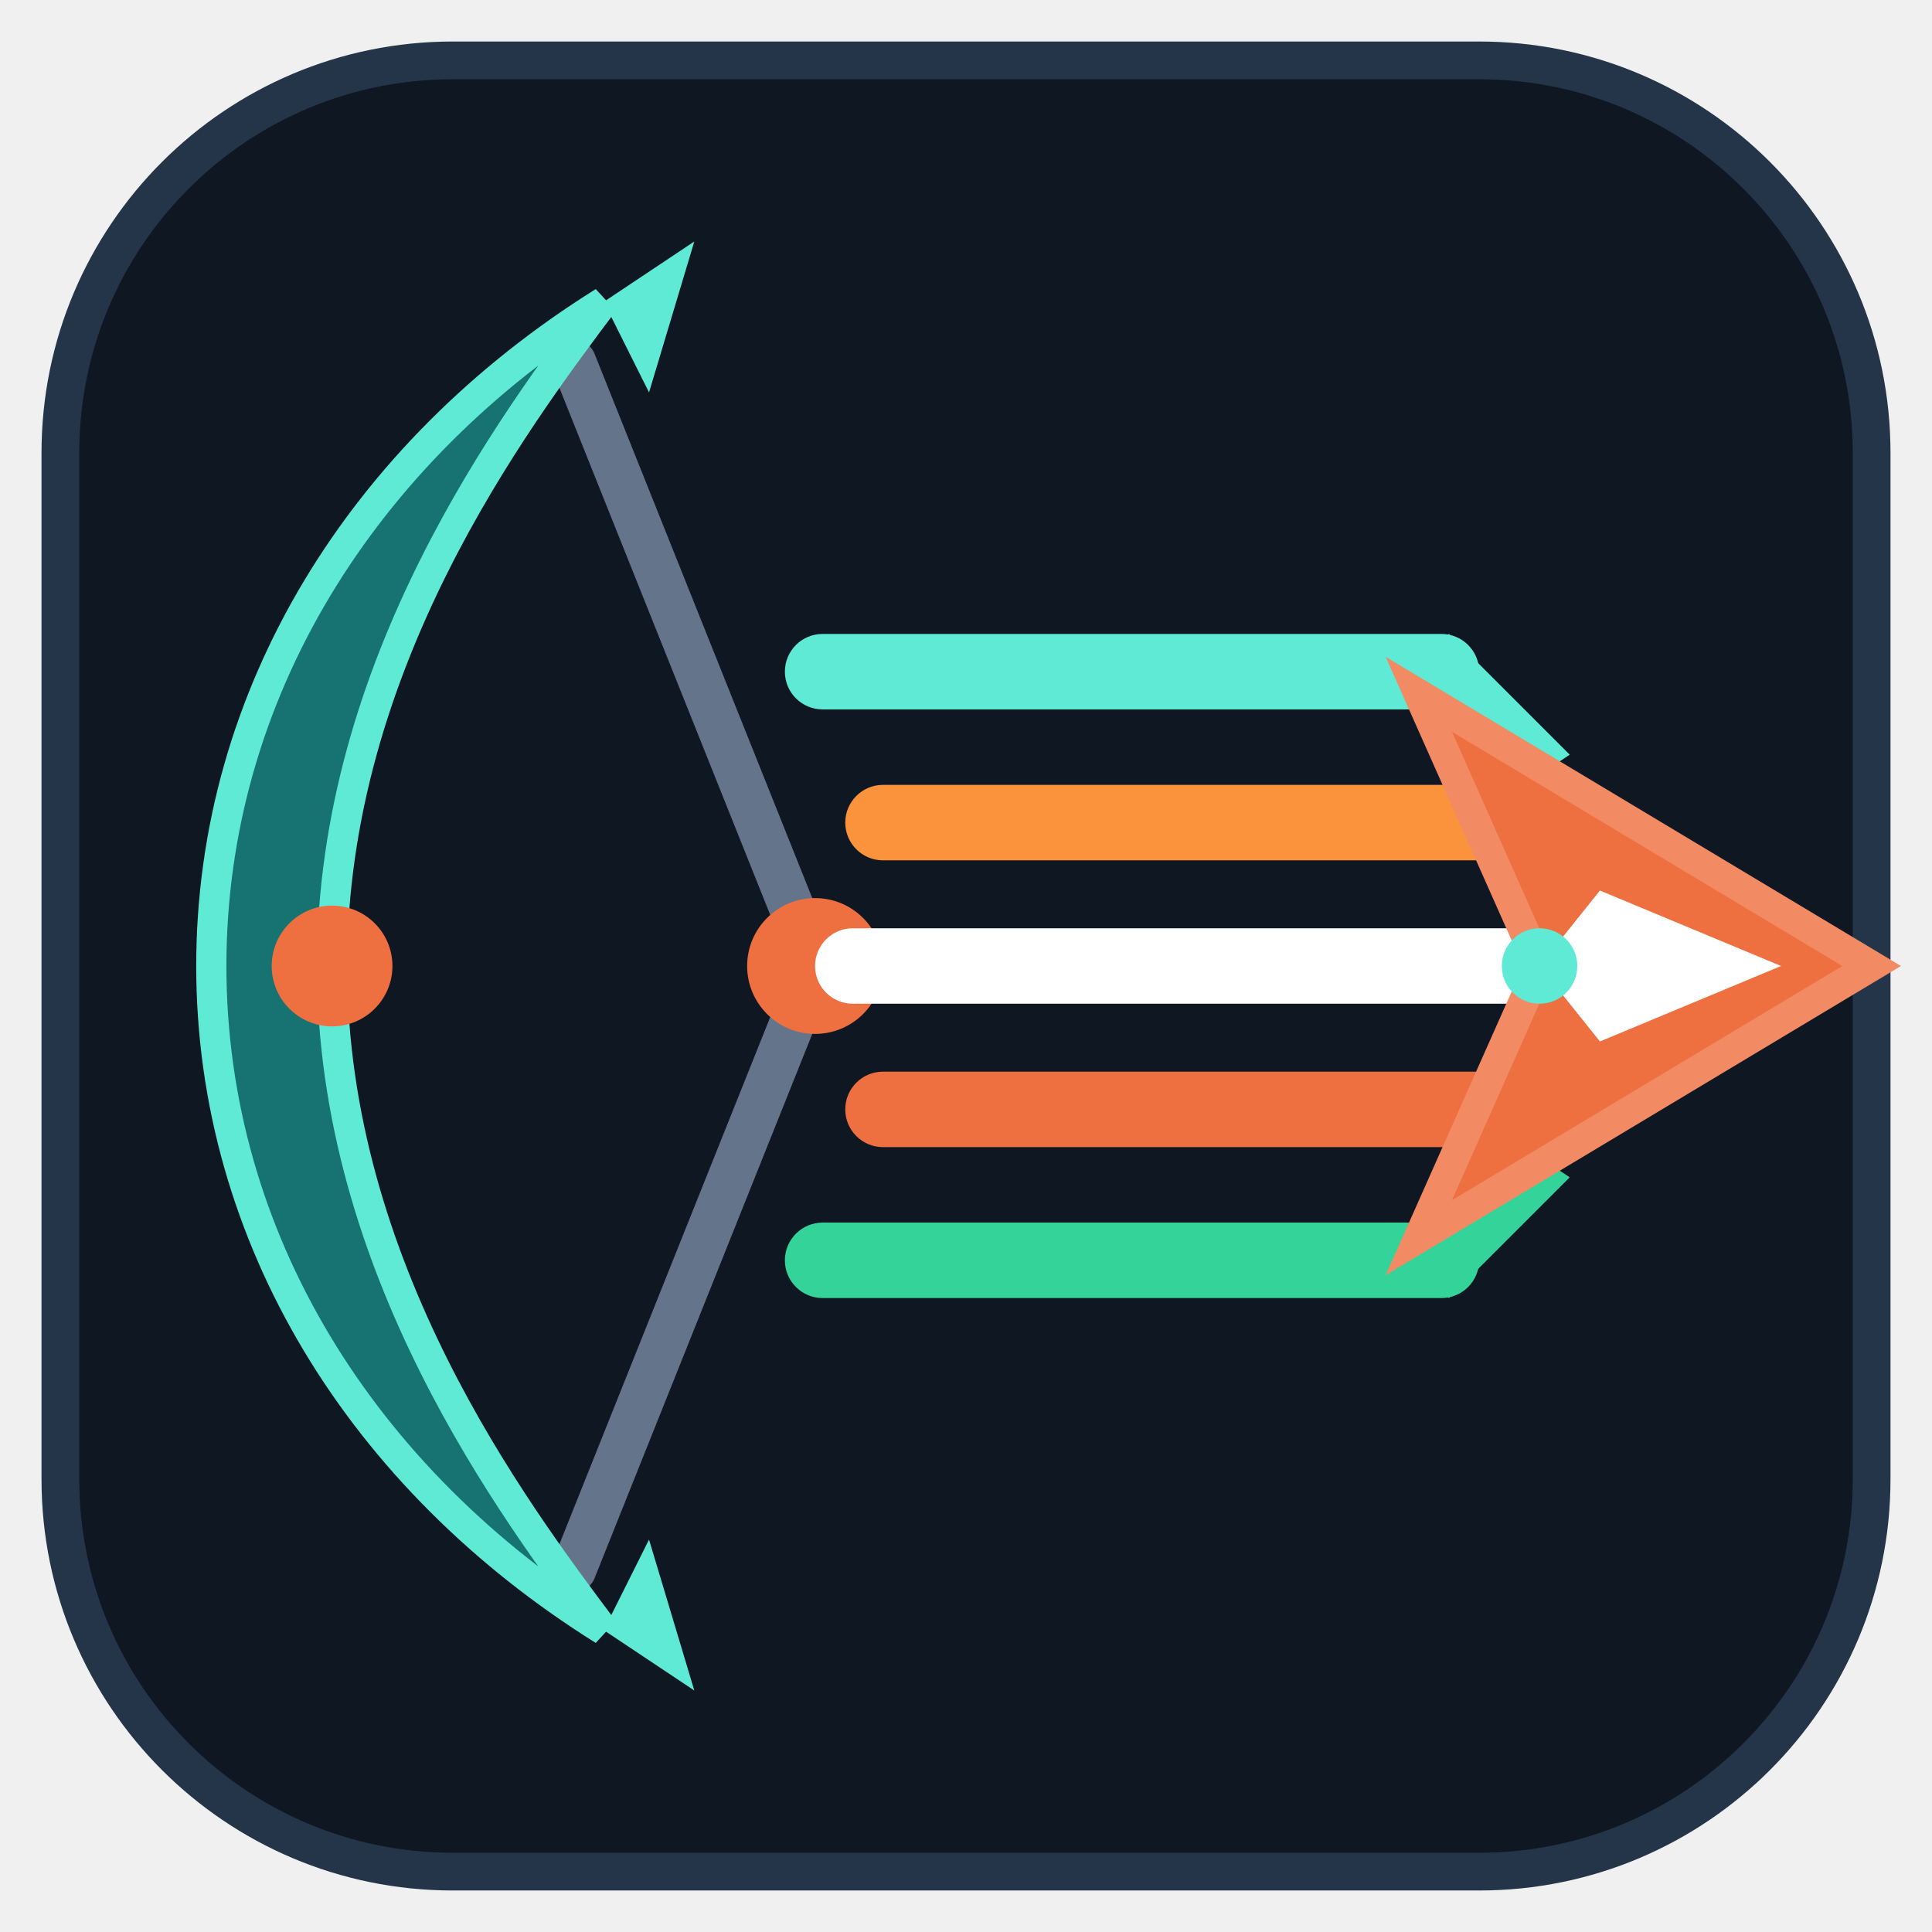
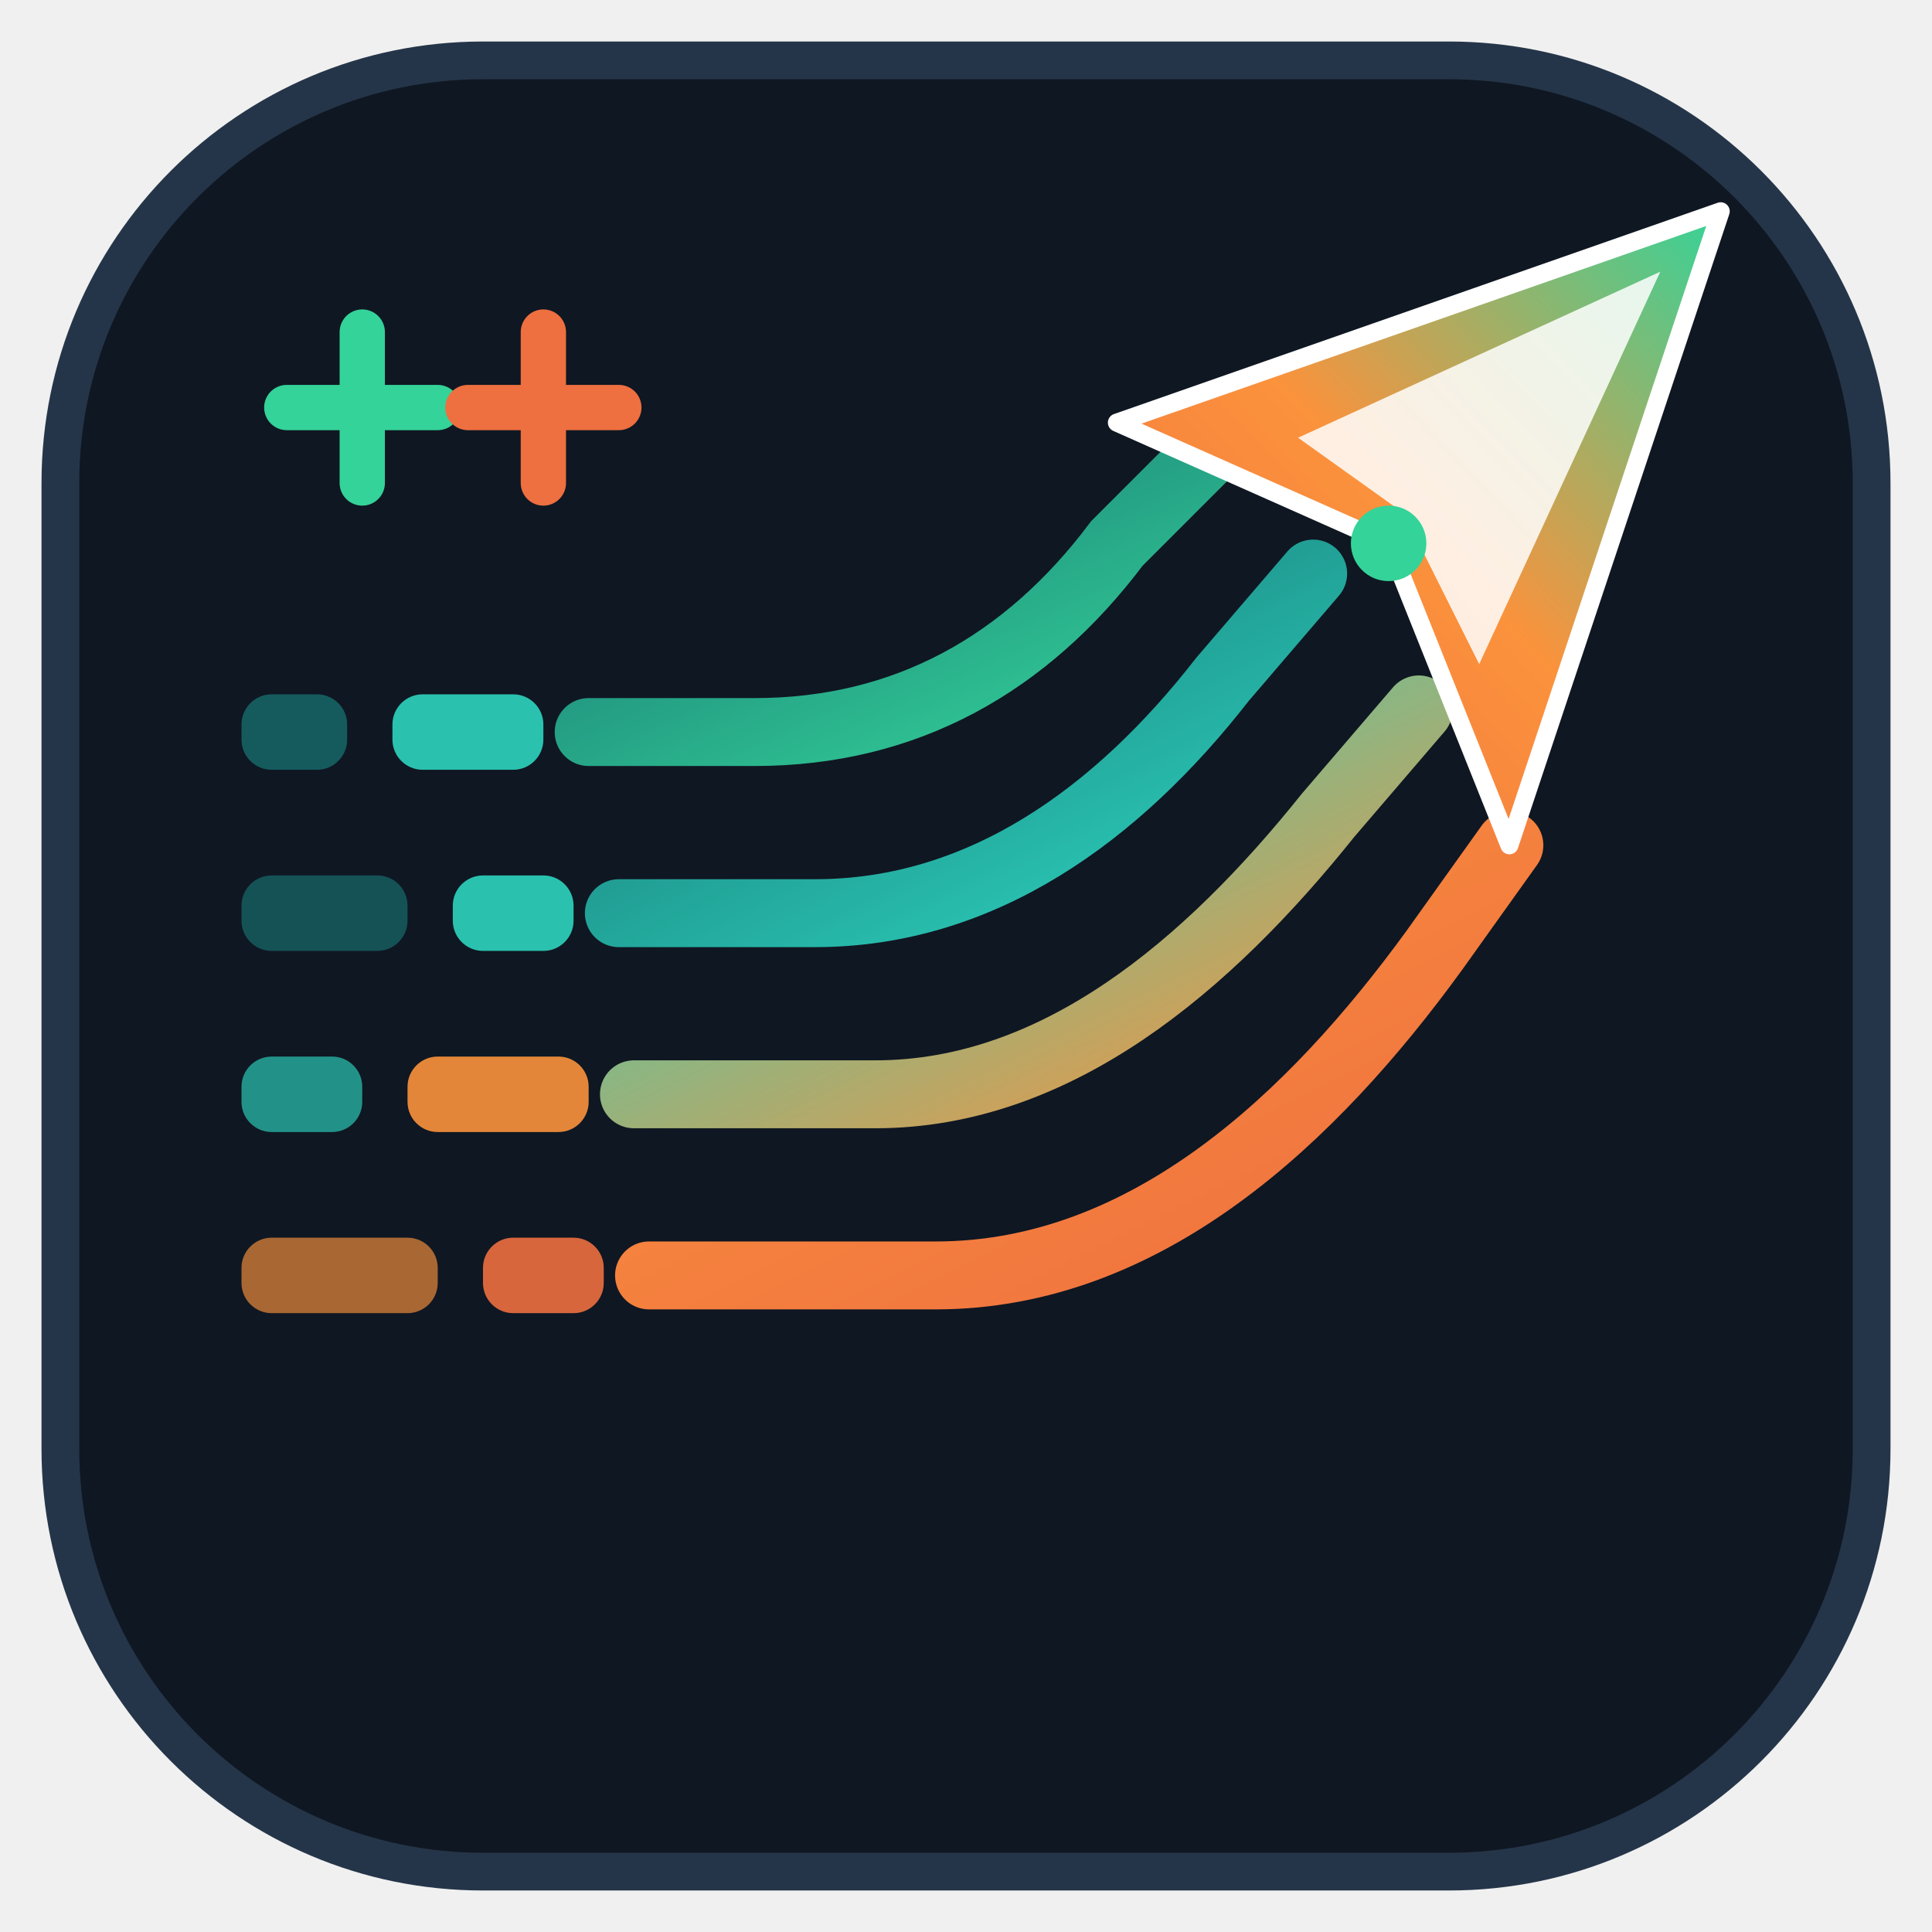
<svg xmlns="http://www.w3.org/2000/svg" viewBox="0 0 128 128" width="128" height="128">
-   <rect x="4" y="4" width="120" height="120" rx="26" fill="#0f1722" stroke="#253549" stroke-width="2.5" />
-   <g transform="translate(6, 8)">
-     <path d="M 32,16 L 48,56 L 32,96" fill="none" stroke="#64748b" stroke-width="3" stroke-linecap="round" stroke-linejoin="round" />
-     <circle cx="48" cy="56" r="4.5" fill="#ee6f40" />
-     <path d="M 34,12 C 18,22 8,38 8,56 C 8,74 18,90 34,100 C 28,92 16,76 16,56 C 16,36 28,20 34,12 Z" fill="#177272" stroke="#5eead4" stroke-width="2" />
-     <polygon points="34,12 40,8 37,18" fill="#5eead4" />
-     <polygon points="34,100 40,104 37,94" fill="#5eead4" />
-     <circle cx="16" cy="56" r="4" fill="#ee6f40" />
-     <rect x="48" y="53.5" width="50" height="5" rx="2.5" fill="#ffffff" />
-     <rect x="46" y="34" width="46" height="5" rx="2.5" fill="#5eead4" />
-     <polygon points="90,34 98,42 95,44 87,36" fill="#5eead4" />
-     <rect x="50" y="44" width="46" height="5" rx="2.5" fill="#fb923c" />
-     <rect x="50" y="63" width="46" height="5" rx="2.5" fill="#ee6f40" />
-     <rect x="46" y="73" width="46" height="5" rx="2.5" fill="#34d399" />
-     <polygon points="90,78 98,70 95,68 87,76" fill="#34d399" />
-     <polygon points="118,56 88,38 96,56 88,74" fill="#ee6f40" stroke="#f28b63" stroke-width="2" />
-     <polygon points="112,56 100,51 96,56 100,61" fill="#ffffff" />
-     <circle cx="96" cy="56" r="2.5" fill="#5eead4" />
+   <defs>
+     <linearGradient id="iconArrowGrad" x1="0" y1="1" x2="1" y2="0">
+       <stop offset="0%" stop-color="#ee6f40" />
+       <stop offset="50%" stop-color="#fb923c" />
+       <stop offset="100%" stop-color="#34d399" />
+     </linearGradient>
+     <linearGradient id="lane0Grad" x1="0" y1="0" x2="1" y2="1">
+       <stop offset="0%" stop-color="#177272" />
+       <stop offset="100%" stop-color="#34d399" />
+     </linearGradient>
+     <linearGradient id="lane1Grad" x1="0" y1="0" x2="1" y2="1">
+       <stop offset="0%" stop-color="#177272" />
+       <stop offset="100%" stop-color="#2dd4bf" />
+     </linearGradient>
+     <linearGradient id="lane2Grad" x1="0" y1="0" x2="1" y2="1">
+       <stop offset="0%" stop-color="#2dd4bf" />
+       <stop offset="100%" stop-color="#fb923c" />
+     </linearGradient>
+     <linearGradient id="lane3Grad" x1="0" y1="0" x2="1" y2="1">
+       <stop offset="0%" stop-color="#fb923c" />
+       <stop offset="100%" stop-color="#ee6f40" />
+     </linearGradient>
+     <filter id="iconGlow" x="-20%" y="-20%" width="140%" height="140%">
+       <feGaussianBlur stdDeviation="3" result="blur" />
+       <feComposite in="SourceGraphic" in2="blur" operator="over" />
+     </filter>
+   </defs>
+   <rect x="4" y="4" width="120" height="120" rx="28" fill="#0f1722" stroke="#253549" stroke-width="2.5" />
+   <g transform="translate(18, 20)">
+     <line x1="6" y1="2" x2="6" y2="12" stroke="#34d399" stroke-width="3" stroke-linecap="round" />
+     <line x1="1" y1="7" x2="11" y2="7" stroke="#34d399" stroke-width="3" stroke-linecap="round" />
+     <line x1="18" y1="2" x2="18" y2="12" stroke="#ee6f40" stroke-width="3" stroke-linecap="round" />
+     <line x1="13" y1="7" x2="23" y2="7" stroke="#ee6f40" stroke-width="3" stroke-linecap="round" />
  </g>
+   <rect x="16" y="46" width="7" height="5" rx="2" fill="#177272" opacity="0.75" />
+   <rect x="26" y="46" width="10" height="5" rx="2" fill="#2dd4bf" opacity="0.9" />
+   <path d="M 39,48.5 L 50,48.5 C 60,48.5 68,44 74,36 L 80,30" fill="none" stroke="url(#lane0Grad)" stroke-width="4.5" stroke-linecap="round" />
+   <rect x="16" y="58" width="11" height="5" rx="2" fill="#177272" opacity="0.65" />
+   <rect x="30" y="58" width="8" height="5" rx="2" fill="#2dd4bf" opacity="0.9" />
+   <path d="M 41,60.5 L 54,60.5 C 65,60.5 74,54 81,45 L 87,38" fill="none" stroke="url(#lane1Grad)" stroke-width="4.5" stroke-linecap="round" />
+   <rect x="16" y="70" width="8" height="5" rx="2" fill="#2dd4bf" opacity="0.65" />
+   <rect x="27" y="70" width="12" height="5" rx="2" fill="#fb923c" opacity="0.9" />
+   <path d="M 42,72.5 L 58,72.5 C 70,72.5 80,64 88,54 L 94,47" fill="none" stroke="url(#lane2Grad)" stroke-width="4.5" stroke-linecap="round" />
+   <rect x="16" y="82" width="13" height="5" rx="2" fill="#fb923c" opacity="0.65" />
+   <rect x="32" y="82" width="8" height="5" rx="2" fill="#ee6f40" opacity="0.9" />
+   <path d="M 43,84.5 L 62,84.5 C 76,84.5 87,74 95,63 L 100,56" fill="none" stroke="url(#lane3Grad)" stroke-width="4.5" stroke-linecap="round" />
+   <polygon points="114,14 74,28 92,36 100,56" fill="url(#iconArrowGrad)" stroke="#ffffff" stroke-width="1.2" stroke-linejoin="round" />
+   <polygon points="110,18 86,29 93,34 98,44" fill="#ffffff" opacity="0.85" />
+   <circle cx="92" cy="36" r="2.5" fill="#34d399" />
</svg>
